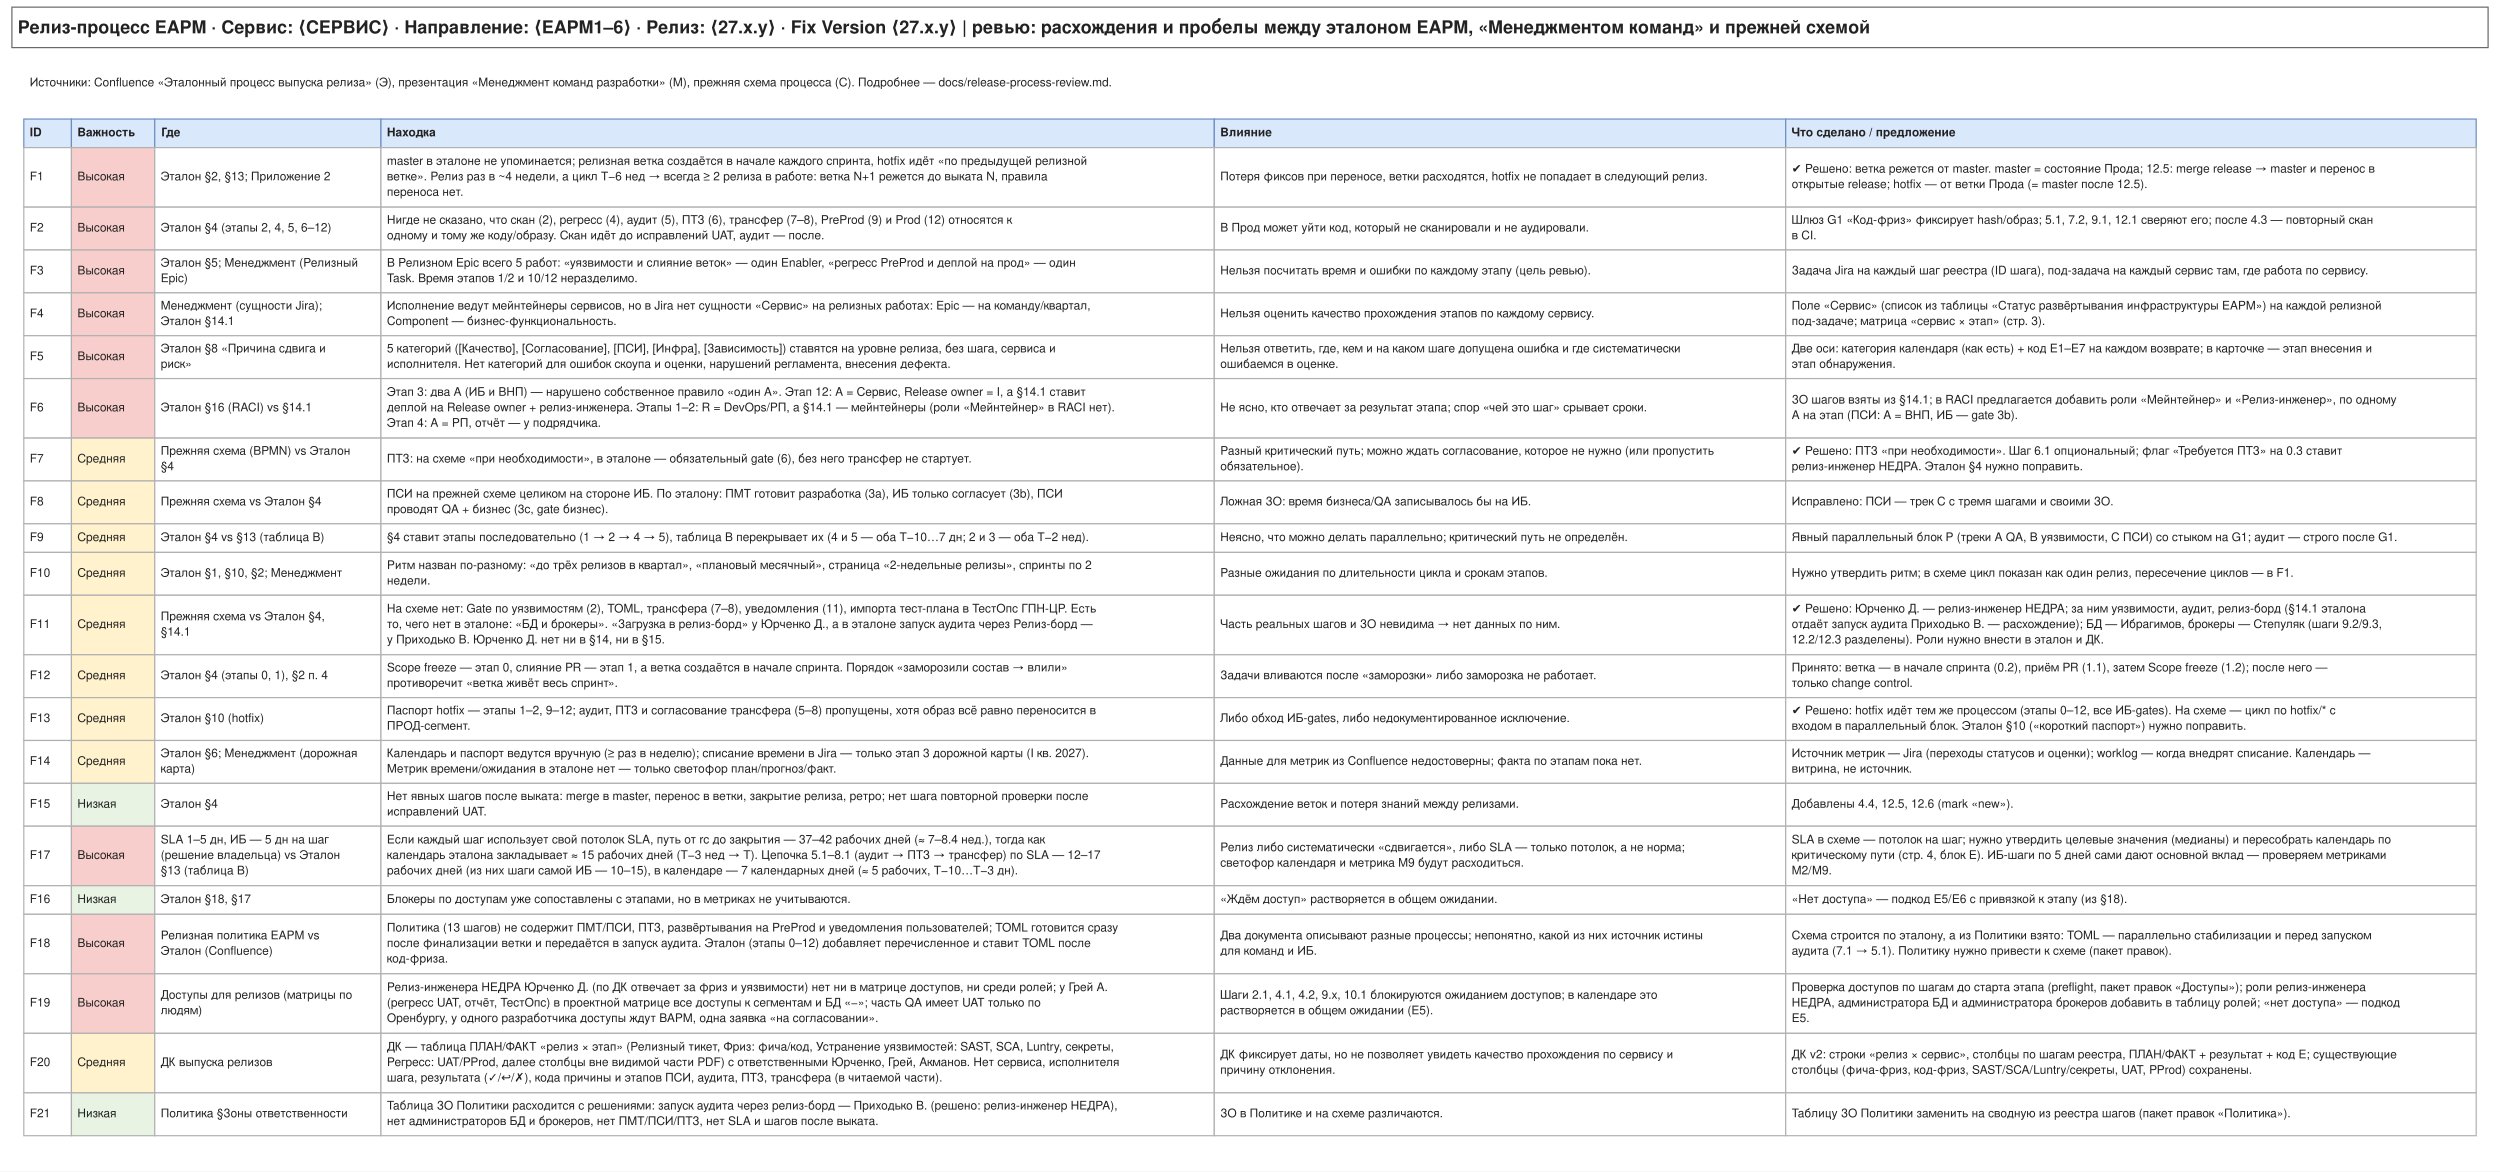
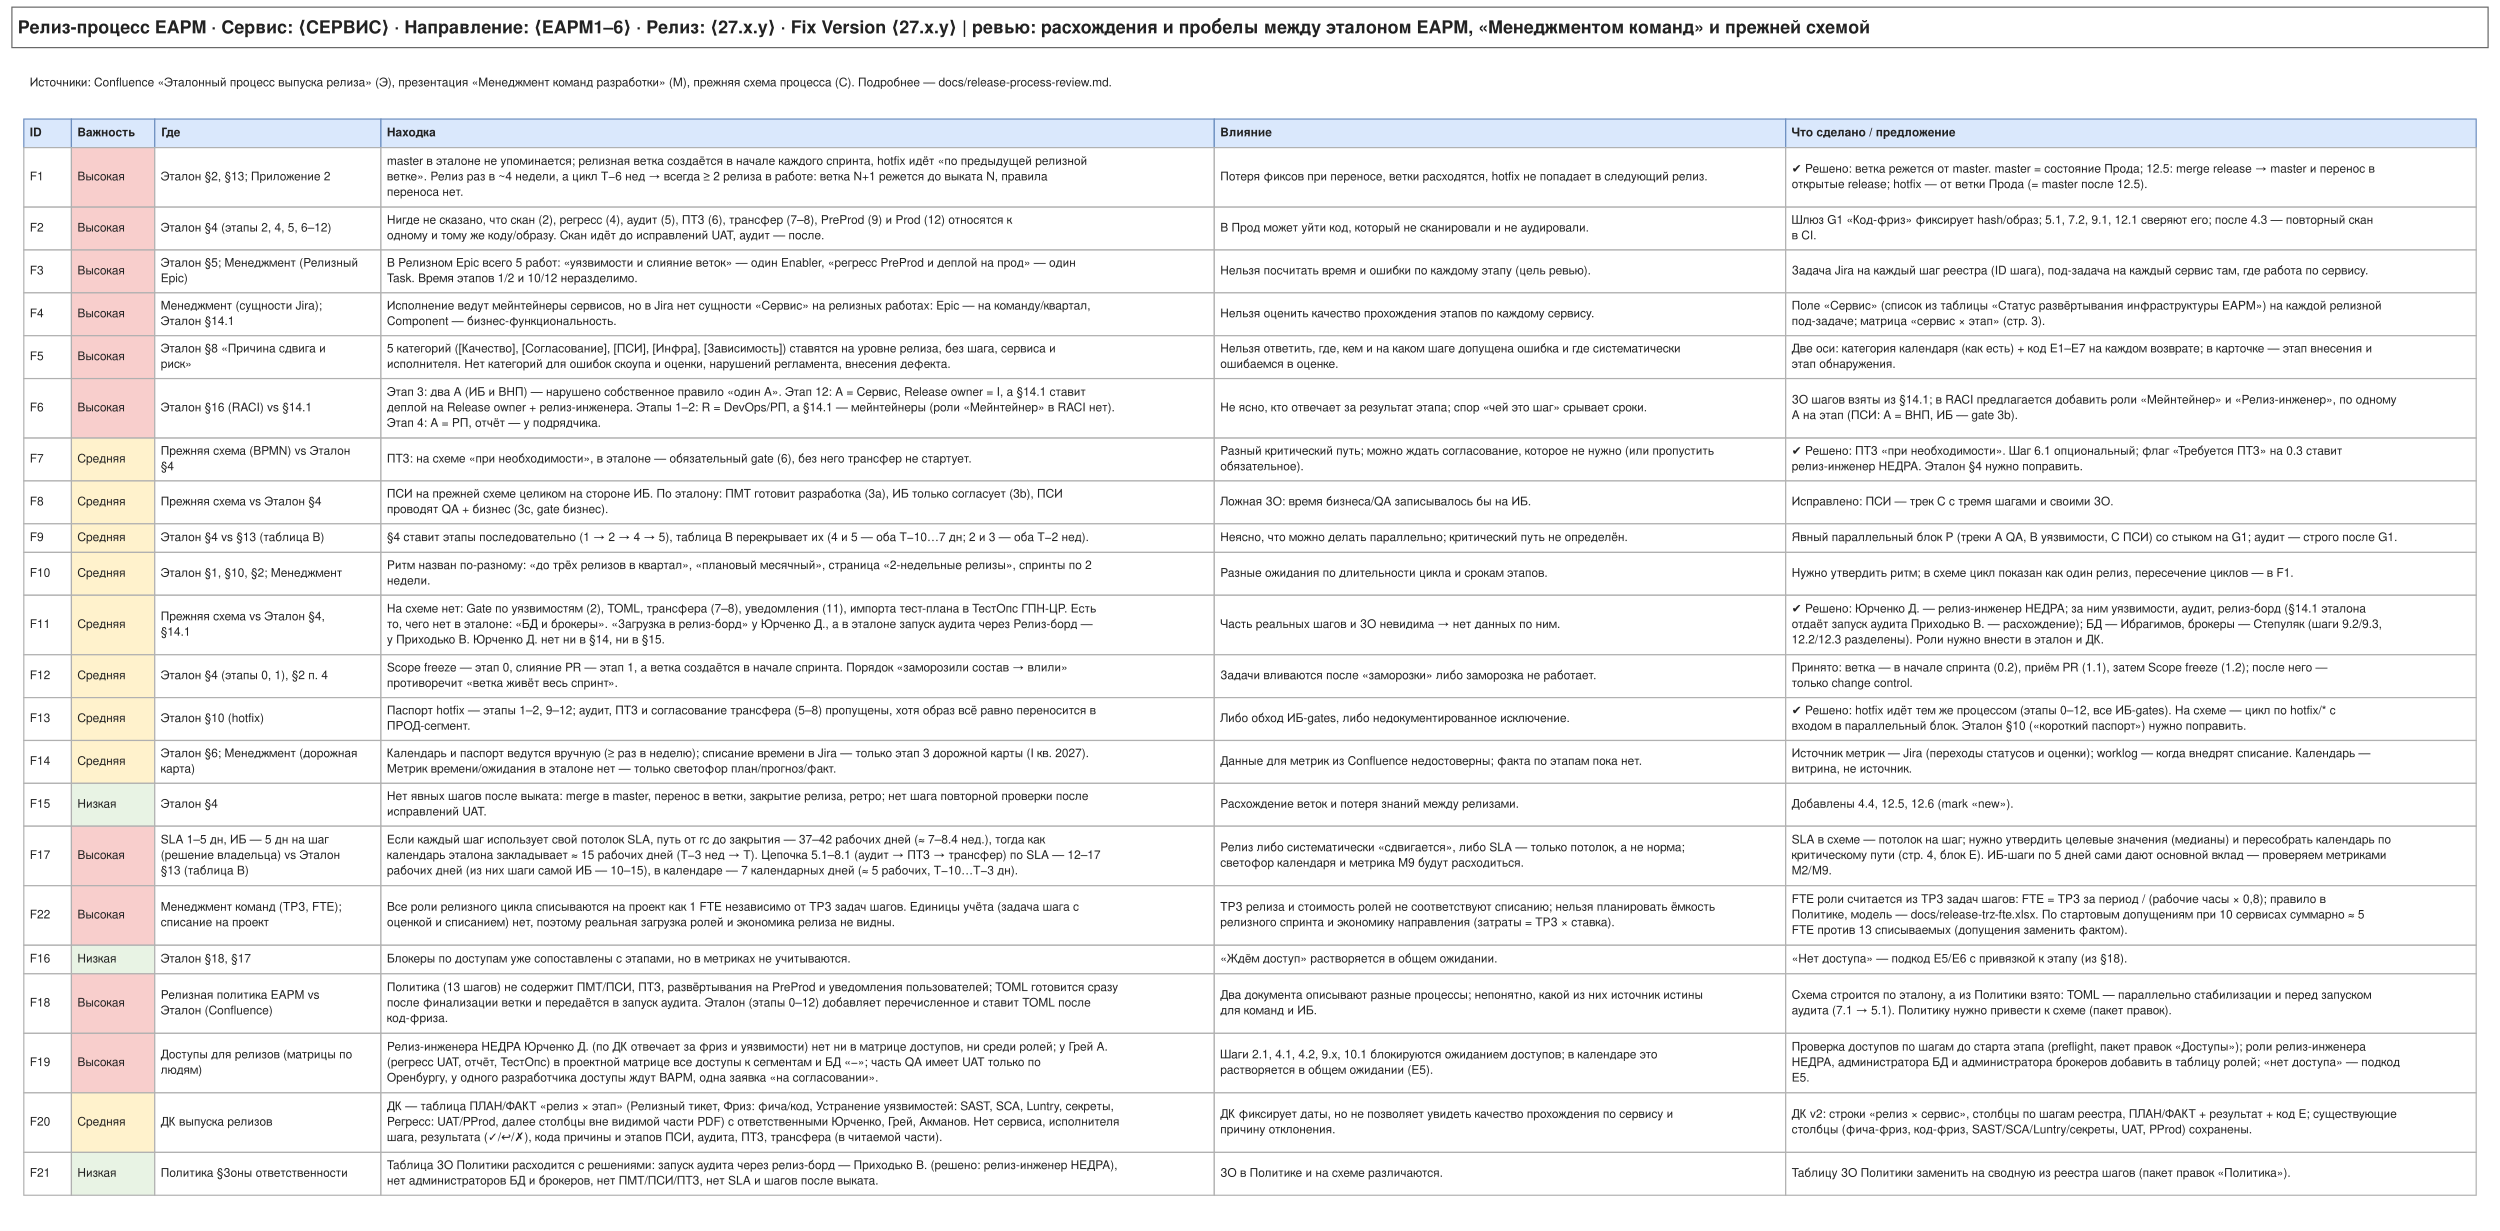
- <svg xmlns="http://www.w3.org/2000/svg" width="2100" height="984" viewBox="0 0 2100 984" font-family="Helvetica, Arial, sans-serif">
-   <rect width="2100" height="984" fill="#FFFFFF" />
+ <svg xmlns="http://www.w3.org/2000/svg" width="2100" height="1034" viewBox="0 0 2100 1034" font-family="Helvetica, Arial, sans-serif">
+   <rect width="2100" height="1034" fill="#FFFFFF" />
  <defs>
</defs>
  <rect x="10" y="6" width="2080" height="34" fill="#FFFFFF" stroke="#666666" stroke-width="1" />
  <text x="15" y="28" font-size="15" fill="#222222" text-anchor="start" font-weight="bold">Релиз-процесс ЕАРМ · Сервис: ⟨СЕРВИС⟩ · Направление: ⟨ЕАРМ1–6⟩ · Релиз: ⟨27.x.y⟩ · Fix Version ⟨27.x.y⟩   |   ревью: расхождения и пробелы между эталоном ЕАРМ, «Менеджментом команд» и прежней схемой</text>
  <text x="25" y="72.5" font-size="10" fill="#222222" text-anchor="start">Источники: Confluence «Эталонный процесс выпуска релиза» (Э), презентация «Менеджмент команд разработки» (М), прежняя схема процесса (С). Подробнее — docs/release-process-review.md.</text>
  <rect x="20" y="100" width="40" height="24" fill="#DAE8FC" stroke="#6C8EBF" stroke-width="1" />
  <text x="25" y="114.5" font-size="10" fill="#222222" text-anchor="start" font-weight="bold">ID</text>
  <rect x="60" y="100" width="70" height="24" fill="#DAE8FC" stroke="#6C8EBF" stroke-width="1" />
  <text x="65" y="114.5" font-size="10" fill="#222222" text-anchor="start" font-weight="bold">Важность</text>
  <rect x="130" y="100" width="190" height="24" fill="#DAE8FC" stroke="#6C8EBF" stroke-width="1" />
  <text x="135" y="114.5" font-size="10" fill="#222222" text-anchor="start" font-weight="bold">Где</text>
  <rect x="320" y="100" width="700" height="24" fill="#DAE8FC" stroke="#6C8EBF" stroke-width="1" />
  <text x="325" y="114.5" font-size="10" fill="#222222" text-anchor="start" font-weight="bold">Находка</text>
  <rect x="1020" y="100" width="480" height="24" fill="#DAE8FC" stroke="#6C8EBF" stroke-width="1" />
  <text x="1025" y="114.5" font-size="10" fill="#222222" text-anchor="start" font-weight="bold">Влияние</text>
  <rect x="1500" y="100" width="580" height="24" fill="#DAE8FC" stroke="#6C8EBF" stroke-width="1" />
  <text x="1505" y="114.5" font-size="10" fill="#222222" text-anchor="start" font-weight="bold">Что сделано / предложение</text>
  <rect x="20" y="124" width="40" height="50" fill="#FFFFFF" stroke="#B0B0B0" stroke-width="1" />
  <text x="25" y="151.5" font-size="10" fill="#222222" text-anchor="start">F1</text>
  <rect x="60" y="124" width="70" height="50" fill="#F8CECC" stroke="#B0B0B0" stroke-width="1" />
  <text x="65" y="151.5" font-size="10" fill="#222222" text-anchor="start">Высокая</text>
  <rect x="130" y="124" width="190" height="50" fill="#FFFFFF" stroke="#B0B0B0" stroke-width="1" />
  <text x="135" y="151.5" font-size="10" fill="#222222" text-anchor="start">Эталон §2, §13; Приложение 2</text>
  <rect x="320" y="124" width="700" height="50" fill="#FFFFFF" stroke="#B0B0B0" stroke-width="1" />
  <text x="325" y="138.5" font-size="10" fill="#222222" text-anchor="start">master в эталоне не упоминается; релизная ветка создаётся в начале каждого спринта, hotfix идёт «по предыдущей релизной</text>
  <text x="325" y="151.5" font-size="10" fill="#222222" text-anchor="start">ветке». Релиз раз в ~4 недели, а цикл T−6 нед → всегда ≥ 2 релиза в работе: ветка N+1 режется до выката N, правила</text>
  <text x="325" y="164.5" font-size="10" fill="#222222" text-anchor="start">переноса нет.</text>
  <rect x="1020" y="124" width="480" height="50" fill="#FFFFFF" stroke="#B0B0B0" stroke-width="1" />
  <text x="1025" y="151.5" font-size="10" fill="#222222" text-anchor="start">Потеря фиксов при переносе, ветки расходятся, hotfix не попадает в следующий релиз.</text>
  <rect x="1500" y="124" width="580" height="50" fill="#FFFFFF" stroke="#B0B0B0" stroke-width="1" />
  <text x="1505" y="145" font-size="10" fill="#222222" text-anchor="start">✔ Решено: ветка режется от master. master = состояние Прода; 12.5: merge release → master и перенос в</text>
  <text x="1505" y="158" font-size="10" fill="#222222" text-anchor="start">открытые release; hotfix — от ветки Прода (= master после 12.5).</text>
  <rect x="20" y="174" width="40" height="36" fill="#FFFFFF" stroke="#B0B0B0" stroke-width="1" />
  <text x="25" y="194.5" font-size="10" fill="#222222" text-anchor="start">F2</text>
  <rect x="60" y="174" width="70" height="36" fill="#F8CECC" stroke="#B0B0B0" stroke-width="1" />
  <text x="65" y="194.5" font-size="10" fill="#222222" text-anchor="start">Высокая</text>
  <rect x="130" y="174" width="190" height="36" fill="#FFFFFF" stroke="#B0B0B0" stroke-width="1" />
  <text x="135" y="194.5" font-size="10" fill="#222222" text-anchor="start">Эталон §4 (этапы 2, 4, 5, 6–12)</text>
  <rect x="320" y="174" width="700" height="36" fill="#FFFFFF" stroke="#B0B0B0" stroke-width="1" />
  <text x="325" y="188" font-size="10" fill="#222222" text-anchor="start">Нигде не сказано, что скан (2), регресс (4), аудит (5), ПТЗ (6), трансфер (7–8), PreProd (9) и Prod (12) относятся к</text>
  <text x="325" y="201" font-size="10" fill="#222222" text-anchor="start">одному и тому же коду/образу. Скан идёт до исправлений UAT, аудит — после.</text>
  <rect x="1020" y="174" width="480" height="36" fill="#FFFFFF" stroke="#B0B0B0" stroke-width="1" />
  <text x="1025" y="194.5" font-size="10" fill="#222222" text-anchor="start">В Прод может уйти код, который не сканировали и не аудировали.</text>
  <rect x="1500" y="174" width="580" height="36" fill="#FFFFFF" stroke="#B0B0B0" stroke-width="1" />
  <text x="1505" y="188" font-size="10" fill="#222222" text-anchor="start">Шлюз G1 «Код-фриз» фиксирует hash/образ; 5.1, 7.2, 9.1, 12.1 сверяют его; после 4.3 — повторный скан</text>
  <text x="1505" y="201" font-size="10" fill="#222222" text-anchor="start">в CI.</text>
  <rect x="20" y="210" width="40" height="36" fill="#FFFFFF" stroke="#B0B0B0" stroke-width="1" />
  <text x="25" y="230.5" font-size="10" fill="#222222" text-anchor="start">F3</text>
  <rect x="60" y="210" width="70" height="36" fill="#F8CECC" stroke="#B0B0B0" stroke-width="1" />
  <text x="65" y="230.5" font-size="10" fill="#222222" text-anchor="start">Высокая</text>
  <rect x="130" y="210" width="190" height="36" fill="#FFFFFF" stroke="#B0B0B0" stroke-width="1" />
  <text x="135" y="224" font-size="10" fill="#222222" text-anchor="start">Эталон §5; Менеджмент (Релизный</text>
  <text x="135" y="237" font-size="10" fill="#222222" text-anchor="start">Epic)</text>
  <rect x="320" y="210" width="700" height="36" fill="#FFFFFF" stroke="#B0B0B0" stroke-width="1" />
  <text x="325" y="224" font-size="10" fill="#222222" text-anchor="start">В Релизном Epic всего 5 работ: «уязвимости и слияние веток» — один Enabler, «регресс PreProd и деплой на прод» — один</text>
  <text x="325" y="237" font-size="10" fill="#222222" text-anchor="start">Task. Время этапов 1/2 и 10/12 неразделимо.</text>
  <rect x="1020" y="210" width="480" height="36" fill="#FFFFFF" stroke="#B0B0B0" stroke-width="1" />
  <text x="1025" y="230.5" font-size="10" fill="#222222" text-anchor="start">Нельзя посчитать время и ошибки по каждому этапу (цель ревью).</text>
  <rect x="1500" y="210" width="580" height="36" fill="#FFFFFF" stroke="#B0B0B0" stroke-width="1" />
  <text x="1505" y="230.5" font-size="10" fill="#222222" text-anchor="start">Задача Jira на каждый шаг реестра (ID шага), под-задача на каждый сервис там, где работа по сервису.</text>
  <rect x="20" y="246" width="40" height="36" fill="#FFFFFF" stroke="#B0B0B0" stroke-width="1" />
  <text x="25" y="266.5" font-size="10" fill="#222222" text-anchor="start">F4</text>
  <rect x="60" y="246" width="70" height="36" fill="#F8CECC" stroke="#B0B0B0" stroke-width="1" />
  <text x="65" y="266.5" font-size="10" fill="#222222" text-anchor="start">Высокая</text>
  <rect x="130" y="246" width="190" height="36" fill="#FFFFFF" stroke="#B0B0B0" stroke-width="1" />
  <text x="135" y="260" font-size="10" fill="#222222" text-anchor="start">Менеджмент (сущности Jira);</text>
  <text x="135" y="273" font-size="10" fill="#222222" text-anchor="start">Эталон §14.1</text>
  <rect x="320" y="246" width="700" height="36" fill="#FFFFFF" stroke="#B0B0B0" stroke-width="1" />
  <text x="325" y="260" font-size="10" fill="#222222" text-anchor="start">Исполнение ведут мейнтейнеры сервисов, но в Jira нет сущности «Сервис» на релизных работах: Epic — на команду/квартал,</text>
  <text x="325" y="273" font-size="10" fill="#222222" text-anchor="start">Component — бизнес-функциональность.</text>
  <rect x="1020" y="246" width="480" height="36" fill="#FFFFFF" stroke="#B0B0B0" stroke-width="1" />
  <text x="1025" y="266.5" font-size="10" fill="#222222" text-anchor="start">Нельзя оценить качество прохождения этапов по каждому сервису.</text>
  <rect x="1500" y="246" width="580" height="36" fill="#FFFFFF" stroke="#B0B0B0" stroke-width="1" />
  <text x="1505" y="260" font-size="10" fill="#222222" text-anchor="start">Поле «Сервис» (список из таблицы «Статус развёртывания инфраструктуры ЕАРМ») на каждой релизной</text>
  <text x="1505" y="273" font-size="10" fill="#222222" text-anchor="start">под-задаче; матрица «сервис × этап» (стр. 3).</text>
  <rect x="20" y="282" width="40" height="36" fill="#FFFFFF" stroke="#B0B0B0" stroke-width="1" />
  <text x="25" y="302.5" font-size="10" fill="#222222" text-anchor="start">F5</text>
  <rect x="60" y="282" width="70" height="36" fill="#F8CECC" stroke="#B0B0B0" stroke-width="1" />
  <text x="65" y="302.5" font-size="10" fill="#222222" text-anchor="start">Высокая</text>
  <rect x="130" y="282" width="190" height="36" fill="#FFFFFF" stroke="#B0B0B0" stroke-width="1" />
  <text x="135" y="296" font-size="10" fill="#222222" text-anchor="start">Эталон §8 «Причина сдвига и</text>
  <text x="135" y="309" font-size="10" fill="#222222" text-anchor="start">риск»</text>
  <rect x="320" y="282" width="700" height="36" fill="#FFFFFF" stroke="#B0B0B0" stroke-width="1" />
  <text x="325" y="296" font-size="10" fill="#222222" text-anchor="start">5 категорий ([Качество], [Согласование], [ПСИ], [Инфра], [Зависимость]) ставятся на уровне релиза, без шага, сервиса и</text>
  <text x="325" y="309" font-size="10" fill="#222222" text-anchor="start">исполнителя. Нет категорий для ошибок скоупа и оценки, нарушений регламента, внесения дефекта.</text>
  <rect x="1020" y="282" width="480" height="36" fill="#FFFFFF" stroke="#B0B0B0" stroke-width="1" />
  <text x="1025" y="296" font-size="10" fill="#222222" text-anchor="start">Нельзя ответить, где, кем и на каком шаге допущена ошибка и где систематически</text>
  <text x="1025" y="309" font-size="10" fill="#222222" text-anchor="start">ошибаемся в оценке.</text>
  <rect x="1500" y="282" width="580" height="36" fill="#FFFFFF" stroke="#B0B0B0" stroke-width="1" />
  <text x="1505" y="296" font-size="10" fill="#222222" text-anchor="start">Две оси: категория календаря (как есть) + код E1–E7 на каждом возврате; в карточке — этап внесения и</text>
  <text x="1505" y="309" font-size="10" fill="#222222" text-anchor="start">этап обнаружения.</text>
  <rect x="20" y="318" width="40" height="50" fill="#FFFFFF" stroke="#B0B0B0" stroke-width="1" />
  <text x="25" y="345.5" font-size="10" fill="#222222" text-anchor="start">F6</text>
  <rect x="60" y="318" width="70" height="50" fill="#F8CECC" stroke="#B0B0B0" stroke-width="1" />
  <text x="65" y="345.5" font-size="10" fill="#222222" text-anchor="start">Высокая</text>
  <rect x="130" y="318" width="190" height="50" fill="#FFFFFF" stroke="#B0B0B0" stroke-width="1" />
  <text x="135" y="345.5" font-size="10" fill="#222222" text-anchor="start">Эталон §16 (RACI) vs §14.1</text>
  <rect x="320" y="318" width="700" height="50" fill="#FFFFFF" stroke="#B0B0B0" stroke-width="1" />
  <text x="325" y="332.5" font-size="10" fill="#222222" text-anchor="start">Этап 3: два A (ИБ и ВНП) — нарушено собственное правило «один A». Этап 12: A = Сервис, Release owner = I, а §14.1 ставит</text>
  <text x="325" y="345.5" font-size="10" fill="#222222" text-anchor="start">деплой на Release owner + релиз-инженера. Этапы 1–2: R = DevOps/РП, а §14.1 — мейнтейнеры (роли «Мейнтейнер» в RACI нет).</text>
  <text x="325" y="358.5" font-size="10" fill="#222222" text-anchor="start">Этап 4: A = РП, отчёт — у подрядчика.</text>
  <rect x="1020" y="318" width="480" height="50" fill="#FFFFFF" stroke="#B0B0B0" stroke-width="1" />
  <text x="1025" y="345.5" font-size="10" fill="#222222" text-anchor="start">Не ясно, кто отвечает за результат этапа; спор «чей это шаг» срывает сроки.</text>
  <rect x="1500" y="318" width="580" height="50" fill="#FFFFFF" stroke="#B0B0B0" stroke-width="1" />
  <text x="1505" y="339" font-size="10" fill="#222222" text-anchor="start">ЗО шагов взяты из §14.1; в RACI предлагается добавить роли «Мейнтейнер» и «Релиз-инженер», по одному</text>
  <text x="1505" y="352" font-size="10" fill="#222222" text-anchor="start">A на этап (ПСИ: A = ВНП, ИБ — gate 3b).</text>
  <rect x="20" y="368" width="40" height="36" fill="#FFFFFF" stroke="#B0B0B0" stroke-width="1" />
  <text x="25" y="388.5" font-size="10" fill="#222222" text-anchor="start">F7</text>
  <rect x="60" y="368" width="70" height="36" fill="#FFF2CC" stroke="#B0B0B0" stroke-width="1" />
  <text x="65" y="388.5" font-size="10" fill="#222222" text-anchor="start">Средняя</text>
  <rect x="130" y="368" width="190" height="36" fill="#FFFFFF" stroke="#B0B0B0" stroke-width="1" />
  <text x="135" y="382" font-size="10" fill="#222222" text-anchor="start">Прежняя схема (BPMN) vs Эталон</text>
  <text x="135" y="395" font-size="10" fill="#222222" text-anchor="start">§4</text>
  <rect x="320" y="368" width="700" height="36" fill="#FFFFFF" stroke="#B0B0B0" stroke-width="1" />
  <text x="325" y="388.5" font-size="10" fill="#222222" text-anchor="start">ПТЗ: на схеме «при необходимости», в эталоне — обязательный gate (6), без него трансфер не стартует.</text>
  <rect x="1020" y="368" width="480" height="36" fill="#FFFFFF" stroke="#B0B0B0" stroke-width="1" />
  <text x="1025" y="382" font-size="10" fill="#222222" text-anchor="start">Разный критический путь; можно ждать согласование, которое не нужно (или пропустить</text>
  <text x="1025" y="395" font-size="10" fill="#222222" text-anchor="start">обязательное).</text>
  <rect x="1500" y="368" width="580" height="36" fill="#FFFFFF" stroke="#B0B0B0" stroke-width="1" />
  <text x="1505" y="382" font-size="10" fill="#222222" text-anchor="start">✔ Решено: ПТЗ «при необходимости». Шаг 6.1 опциональный; флаг «Требуется ПТЗ» на 0.3 ставит</text>
  <text x="1505" y="395" font-size="10" fill="#222222" text-anchor="start">релиз-инженер НЕДРА. Эталон §4 нужно поправить.</text>
  <rect x="20" y="404" width="40" height="36" fill="#FFFFFF" stroke="#B0B0B0" stroke-width="1" />
  <text x="25" y="424.5" font-size="10" fill="#222222" text-anchor="start">F8</text>
  <rect x="60" y="404" width="70" height="36" fill="#FFF2CC" stroke="#B0B0B0" stroke-width="1" />
  <text x="65" y="424.5" font-size="10" fill="#222222" text-anchor="start">Средняя</text>
  <rect x="130" y="404" width="190" height="36" fill="#FFFFFF" stroke="#B0B0B0" stroke-width="1" />
  <text x="135" y="424.5" font-size="10" fill="#222222" text-anchor="start">Прежняя схема vs Эталон §4</text>
  <rect x="320" y="404" width="700" height="36" fill="#FFFFFF" stroke="#B0B0B0" stroke-width="1" />
  <text x="325" y="418" font-size="10" fill="#222222" text-anchor="start">ПСИ на прежней схеме целиком на стороне ИБ. По эталону: ПМТ готовит разработка (3a), ИБ только согласует (3b), ПСИ</text>
  <text x="325" y="431" font-size="10" fill="#222222" text-anchor="start">проводят QA + бизнес (3c, gate бизнес).</text>
  <rect x="1020" y="404" width="480" height="36" fill="#FFFFFF" stroke="#B0B0B0" stroke-width="1" />
  <text x="1025" y="424.5" font-size="10" fill="#222222" text-anchor="start">Ложная ЗО: время бизнеса/QA записывалось бы на ИБ.</text>
  <rect x="1500" y="404" width="580" height="36" fill="#FFFFFF" stroke="#B0B0B0" stroke-width="1" />
  <text x="1505" y="424.5" font-size="10" fill="#222222" text-anchor="start">Исправлено: ПСИ — трек C с тремя шагами и своими ЗО.</text>
  <rect x="20" y="440" width="40" height="24" fill="#FFFFFF" stroke="#B0B0B0" stroke-width="1" />
  <text x="25" y="454.5" font-size="10" fill="#222222" text-anchor="start">F9</text>
  <rect x="60" y="440" width="70" height="24" fill="#FFF2CC" stroke="#B0B0B0" stroke-width="1" />
  <text x="65" y="454.5" font-size="10" fill="#222222" text-anchor="start">Средняя</text>
  <rect x="130" y="440" width="190" height="24" fill="#FFFFFF" stroke="#B0B0B0" stroke-width="1" />
  <text x="135" y="454.5" font-size="10" fill="#222222" text-anchor="start">Эталон §4 vs §13 (таблица B)</text>
  <rect x="320" y="440" width="700" height="24" fill="#FFFFFF" stroke="#B0B0B0" stroke-width="1" />
  <text x="325" y="454.5" font-size="10" fill="#222222" text-anchor="start">§4 ставит этапы последовательно (1 → 2 → 4 → 5), таблица B перекрывает их (4 и 5 — оба T−10…7 дн; 2 и 3 — оба T−2 нед).</text>
  <rect x="1020" y="440" width="480" height="24" fill="#FFFFFF" stroke="#B0B0B0" stroke-width="1" />
  <text x="1025" y="454.5" font-size="10" fill="#222222" text-anchor="start">Неясно, что можно делать параллельно; критический путь не определён.</text>
  <rect x="1500" y="440" width="580" height="24" fill="#FFFFFF" stroke="#B0B0B0" stroke-width="1" />
  <text x="1505" y="454.5" font-size="10" fill="#222222" text-anchor="start">Явный параллельный блок P (треки A QA, B уязвимости, C ПСИ) со стыком на G1; аудит — строго после G1.</text>
  <rect x="20" y="464" width="40" height="36" fill="#FFFFFF" stroke="#B0B0B0" stroke-width="1" />
  <text x="25" y="484.5" font-size="10" fill="#222222" text-anchor="start">F10</text>
  <rect x="60" y="464" width="70" height="36" fill="#FFF2CC" stroke="#B0B0B0" stroke-width="1" />
  <text x="65" y="484.5" font-size="10" fill="#222222" text-anchor="start">Средняя</text>
  <rect x="130" y="464" width="190" height="36" fill="#FFFFFF" stroke="#B0B0B0" stroke-width="1" />
  <text x="135" y="484.5" font-size="10" fill="#222222" text-anchor="start">Эталон §1, §10, §2; Менеджмент</text>
  <rect x="320" y="464" width="700" height="36" fill="#FFFFFF" stroke="#B0B0B0" stroke-width="1" />
  <text x="325" y="478" font-size="10" fill="#222222" text-anchor="start">Ритм назван по-разному: «до трёх релизов в квартал», «плановый месячный», страница «2-недельные релизы», спринты по 2</text>
  <text x="325" y="491" font-size="10" fill="#222222" text-anchor="start">недели.</text>
  <rect x="1020" y="464" width="480" height="36" fill="#FFFFFF" stroke="#B0B0B0" stroke-width="1" />
  <text x="1025" y="484.5" font-size="10" fill="#222222" text-anchor="start">Разные ожидания по длительности цикла и срокам этапов.</text>
  <rect x="1500" y="464" width="580" height="36" fill="#FFFFFF" stroke="#B0B0B0" stroke-width="1" />
  <text x="1505" y="484.5" font-size="10" fill="#222222" text-anchor="start">Нужно утвердить ритм; в схеме цикл показан как один релиз, пересечение циклов — в F1.</text>
  <rect x="20" y="500" width="40" height="50" fill="#FFFFFF" stroke="#B0B0B0" stroke-width="1" />
  <text x="25" y="527.5" font-size="10" fill="#222222" text-anchor="start">F11</text>
  <rect x="60" y="500" width="70" height="50" fill="#FFF2CC" stroke="#B0B0B0" stroke-width="1" />
  <text x="65" y="527.5" font-size="10" fill="#222222" text-anchor="start">Средняя</text>
  <rect x="130" y="500" width="190" height="50" fill="#FFFFFF" stroke="#B0B0B0" stroke-width="1" />
  <text x="135" y="521" font-size="10" fill="#222222" text-anchor="start">Прежняя схема vs Эталон §4,</text>
  <text x="135" y="534" font-size="10" fill="#222222" text-anchor="start">§14.1</text>
  <rect x="320" y="500" width="700" height="50" fill="#FFFFFF" stroke="#B0B0B0" stroke-width="1" />
  <text x="325" y="514.5" font-size="10" fill="#222222" text-anchor="start">На схеме нет: Gate по уязвимостям (2), TOML, трансфера (7–8), уведомления (11), импорта тест-плана в ТестОпс ГПН-ЦР. Есть</text>
  <text x="325" y="527.5" font-size="10" fill="#222222" text-anchor="start">то, чего нет в эталоне: «БД и брокеры». «Загрузка в релиз-борд» у Юрченко Д., а в эталоне запуск аудита через Релиз-борд —</text>
  <text x="325" y="540.5" font-size="10" fill="#222222" text-anchor="start">у Приходько В. Юрченко Д. нет ни в §14, ни в §15.</text>
  <rect x="1020" y="500" width="480" height="50" fill="#FFFFFF" stroke="#B0B0B0" stroke-width="1" />
  <text x="1025" y="527.5" font-size="10" fill="#222222" text-anchor="start">Часть реальных шагов и ЗО невидима → нет данных по ним.</text>
  <rect x="1500" y="500" width="580" height="50" fill="#FFFFFF" stroke="#B0B0B0" stroke-width="1" />
  <text x="1505" y="514.5" font-size="10" fill="#222222" text-anchor="start">✔ Решено: Юрченко Д. — релиз-инженер НЕДРА; за ним уязвимости, аудит, релиз-борд (§14.1 эталона</text>
  <text x="1505" y="527.5" font-size="10" fill="#222222" text-anchor="start">отдаёт запуск аудита Приходько В. — расхождение); БД — Ибрагимов, брокеры — Степуляк (шаги 9.2/9.3,</text>
  <text x="1505" y="540.5" font-size="10" fill="#222222" text-anchor="start">12.2/12.3 разделены). Роли нужно внести в эталон и ДК.</text>
  <rect x="20" y="550" width="40" height="36" fill="#FFFFFF" stroke="#B0B0B0" stroke-width="1" />
  <text x="25" y="570.5" font-size="10" fill="#222222" text-anchor="start">F12</text>
  <rect x="60" y="550" width="70" height="36" fill="#FFF2CC" stroke="#B0B0B0" stroke-width="1" />
  <text x="65" y="570.5" font-size="10" fill="#222222" text-anchor="start">Средняя</text>
  <rect x="130" y="550" width="190" height="36" fill="#FFFFFF" stroke="#B0B0B0" stroke-width="1" />
  <text x="135" y="570.5" font-size="10" fill="#222222" text-anchor="start">Эталон §4 (этапы 0, 1), §2 п. 4</text>
  <rect x="320" y="550" width="700" height="36" fill="#FFFFFF" stroke="#B0B0B0" stroke-width="1" />
  <text x="325" y="564" font-size="10" fill="#222222" text-anchor="start">Scope freeze — этап 0, слияние PR — этап 1, а ветка создаётся в начале спринта. Порядок «заморозили состав → влили»</text>
  <text x="325" y="577" font-size="10" fill="#222222" text-anchor="start">противоречит «ветка живёт весь спринт».</text>
  <rect x="1020" y="550" width="480" height="36" fill="#FFFFFF" stroke="#B0B0B0" stroke-width="1" />
  <text x="1025" y="570.5" font-size="10" fill="#222222" text-anchor="start">Задачи вливаются после «заморозки» либо заморозка не работает.</text>
  <rect x="1500" y="550" width="580" height="36" fill="#FFFFFF" stroke="#B0B0B0" stroke-width="1" />
  <text x="1505" y="564" font-size="10" fill="#222222" text-anchor="start">Принято: ветка — в начале спринта (0.2), приём PR (1.1), затем Scope freeze (1.2); после него —</text>
  <text x="1505" y="577" font-size="10" fill="#222222" text-anchor="start">только change control.</text>
  <rect x="20" y="586" width="40" height="36" fill="#FFFFFF" stroke="#B0B0B0" stroke-width="1" />
  <text x="25" y="606.5" font-size="10" fill="#222222" text-anchor="start">F13</text>
  <rect x="60" y="586" width="70" height="36" fill="#FFF2CC" stroke="#B0B0B0" stroke-width="1" />
  <text x="65" y="606.5" font-size="10" fill="#222222" text-anchor="start">Средняя</text>
  <rect x="130" y="586" width="190" height="36" fill="#FFFFFF" stroke="#B0B0B0" stroke-width="1" />
  <text x="135" y="606.5" font-size="10" fill="#222222" text-anchor="start">Эталон §10 (hotfix)</text>
  <rect x="320" y="586" width="700" height="36" fill="#FFFFFF" stroke="#B0B0B0" stroke-width="1" />
  <text x="325" y="600" font-size="10" fill="#222222" text-anchor="start">Паспорт hotfix — этапы 1–2, 9–12; аудит, ПТЗ и согласование трансфера (5–8) пропущены, хотя образ всё равно переносится в</text>
  <text x="325" y="613" font-size="10" fill="#222222" text-anchor="start">ПРОД-сегмент.</text>
  <rect x="1020" y="586" width="480" height="36" fill="#FFFFFF" stroke="#B0B0B0" stroke-width="1" />
  <text x="1025" y="606.5" font-size="10" fill="#222222" text-anchor="start">Либо обход ИБ-gates, либо недокументированное исключение.</text>
  <rect x="1500" y="586" width="580" height="36" fill="#FFFFFF" stroke="#B0B0B0" stroke-width="1" />
  <text x="1505" y="600" font-size="10" fill="#222222" text-anchor="start">✔ Решено: hotfix идёт тем же процессом (этапы 0–12, все ИБ-gates). На схеме — цикл по hotfix/* с</text>
  <text x="1505" y="613" font-size="10" fill="#222222" text-anchor="start">входом в параллельный блок. Эталон §10 («короткий паспорт») нужно поправить.</text>
  <rect x="20" y="622" width="40" height="36" fill="#FFFFFF" stroke="#B0B0B0" stroke-width="1" />
  <text x="25" y="642.5" font-size="10" fill="#222222" text-anchor="start">F14</text>
  <rect x="60" y="622" width="70" height="36" fill="#FFF2CC" stroke="#B0B0B0" stroke-width="1" />
  <text x="65" y="642.5" font-size="10" fill="#222222" text-anchor="start">Средняя</text>
  <rect x="130" y="622" width="190" height="36" fill="#FFFFFF" stroke="#B0B0B0" stroke-width="1" />
  <text x="135" y="636" font-size="10" fill="#222222" text-anchor="start">Эталон §6; Менеджмент (дорожная</text>
  <text x="135" y="649" font-size="10" fill="#222222" text-anchor="start">карта)</text>
  <rect x="320" y="622" width="700" height="36" fill="#FFFFFF" stroke="#B0B0B0" stroke-width="1" />
  <text x="325" y="636" font-size="10" fill="#222222" text-anchor="start">Календарь и паспорт ведутся вручную (≥ раз в неделю); списание времени в Jira — только этап 3 дорожной карты (I кв. 2027).</text>
  <text x="325" y="649" font-size="10" fill="#222222" text-anchor="start">Метрик времени/ожидания в эталоне нет — только светофор план/прогноз/факт.</text>
  <rect x="1020" y="622" width="480" height="36" fill="#FFFFFF" stroke="#B0B0B0" stroke-width="1" />
  <text x="1025" y="642.5" font-size="10" fill="#222222" text-anchor="start">Данные для метрик из Confluence недостоверны; факта по этапам пока нет.</text>
  <rect x="1500" y="622" width="580" height="36" fill="#FFFFFF" stroke="#B0B0B0" stroke-width="1" />
  <text x="1505" y="636" font-size="10" fill="#222222" text-anchor="start">Источник метрик — Jira (переходы статусов и оценки); worklog — когда внедрят списание. Календарь —</text>
  <text x="1505" y="649" font-size="10" fill="#222222" text-anchor="start">витрина, не источник.</text>
  <rect x="20" y="658" width="40" height="36" fill="#FFFFFF" stroke="#B0B0B0" stroke-width="1" />
  <text x="25" y="678.5" font-size="10" fill="#222222" text-anchor="start">F15</text>
  <rect x="60" y="658" width="70" height="36" fill="#E8F3E4" stroke="#B0B0B0" stroke-width="1" />
  <text x="65" y="678.5" font-size="10" fill="#222222" text-anchor="start">Низкая</text>
  <rect x="130" y="658" width="190" height="36" fill="#FFFFFF" stroke="#B0B0B0" stroke-width="1" />
  <text x="135" y="678.5" font-size="10" fill="#222222" text-anchor="start">Эталон §4</text>
  <rect x="320" y="658" width="700" height="36" fill="#FFFFFF" stroke="#B0B0B0" stroke-width="1" />
  <text x="325" y="672" font-size="10" fill="#222222" text-anchor="start">Нет явных шагов после выката: merge в master, перенос в ветки, закрытие релиза, ретро; нет шага повторной проверки после</text>
  <text x="325" y="685" font-size="10" fill="#222222" text-anchor="start">исправлений UAT.</text>
  <rect x="1020" y="658" width="480" height="36" fill="#FFFFFF" stroke="#B0B0B0" stroke-width="1" />
  <text x="1025" y="678.5" font-size="10" fill="#222222" text-anchor="start">Расхождение веток и потеря знаний между релизами.</text>
  <rect x="1500" y="658" width="580" height="36" fill="#FFFFFF" stroke="#B0B0B0" stroke-width="1" />
  <text x="1505" y="678.5" font-size="10" fill="#222222" text-anchor="start">Добавлены 4.4, 12.5, 12.6 (mark «new»).</text>
  <rect x="20" y="694" width="40" height="50" fill="#FFFFFF" stroke="#B0B0B0" stroke-width="1" />
  <text x="25" y="721.5" font-size="10" fill="#222222" text-anchor="start">F17</text>
  <rect x="60" y="694" width="70" height="50" fill="#F8CECC" stroke="#B0B0B0" stroke-width="1" />
  <text x="65" y="721.5" font-size="10" fill="#222222" text-anchor="start">Высокая</text>
  <rect x="130" y="694" width="190" height="50" fill="#FFFFFF" stroke="#B0B0B0" stroke-width="1" />
  <text x="135" y="708.5" font-size="10" fill="#222222" text-anchor="start">SLA 1–5 дн, ИБ — 5 дн на шаг</text>
  <text x="135" y="721.5" font-size="10" fill="#222222" text-anchor="start">(решение владельца) vs Эталон</text>
  <text x="135" y="734.5" font-size="10" fill="#222222" text-anchor="start">§13 (таблица B)</text>
  <rect x="320" y="694" width="700" height="50" fill="#FFFFFF" stroke="#B0B0B0" stroke-width="1" />
  <text x="325" y="708.5" font-size="10" fill="#222222" text-anchor="start">Если каждый шаг использует свой потолок SLA, путь от rc до закрытия — 37–42 рабочих дней (≈ 7–8.4 нед.), тогда как</text>
  <text x="325" y="721.5" font-size="10" fill="#222222" text-anchor="start">календарь эталона закладывает ≈ 15 рабочих дней (T−3 нед → T). Цепочка 5.1–8.1 (аудит → ПТЗ → трансфер) по SLA — 12–17</text>
  <text x="325" y="734.5" font-size="10" fill="#222222" text-anchor="start">рабочих дней (из них шаги самой ИБ — 10–15), в календаре — 7 календарных дней (≈ 5 рабочих, T−10…T−3 дн).</text>
  <rect x="1020" y="694" width="480" height="50" fill="#FFFFFF" stroke="#B0B0B0" stroke-width="1" />
  <text x="1025" y="715" font-size="10" fill="#222222" text-anchor="start">Релиз либо систематически «сдвигается», либо SLA — только потолок, а не норма;</text>
  <text x="1025" y="728" font-size="10" fill="#222222" text-anchor="start">светофор календаря и метрика M9 будут расходиться.</text>
  <rect x="1500" y="694" width="580" height="50" fill="#FFFFFF" stroke="#B0B0B0" stroke-width="1" />
  <text x="1505" y="708.5" font-size="10" fill="#222222" text-anchor="start">SLA в схеме — потолок на шаг; нужно утвердить целевые значения (медианы) и пересобрать календарь по</text>
  <text x="1505" y="721.5" font-size="10" fill="#222222" text-anchor="start">критическому пути (стр. 4, блок E). ИБ-шаги по 5 дней сами дают основной вклад — проверяем метриками</text>
  <text x="1505" y="734.5" font-size="10" fill="#222222" text-anchor="start">M2/M9.</text>
-   <rect x="20" y="744" width="40" height="24" fill="#FFFFFF" stroke="#B0B0B0" stroke-width="1" />
-   <text x="25" y="758.5" font-size="10" fill="#222222" text-anchor="start">F16</text>
-   <rect x="60" y="744" width="70" height="24" fill="#E8F3E4" stroke="#B0B0B0" stroke-width="1" />
-   <text x="65" y="758.5" font-size="10" fill="#222222" text-anchor="start">Низкая</text>
-   <rect x="130" y="744" width="190" height="24" fill="#FFFFFF" stroke="#B0B0B0" stroke-width="1" />
-   <text x="135" y="758.5" font-size="10" fill="#222222" text-anchor="start">Эталон §18, §17</text>
-   <rect x="320" y="744" width="700" height="24" fill="#FFFFFF" stroke="#B0B0B0" stroke-width="1" />
-   <text x="325" y="758.5" font-size="10" fill="#222222" text-anchor="start">Блокеры по доступам уже сопоставлены с этапами, но в метриках не учитываются.</text>
-   <rect x="1020" y="744" width="480" height="24" fill="#FFFFFF" stroke="#B0B0B0" stroke-width="1" />
-   <text x="1025" y="758.5" font-size="10" fill="#222222" text-anchor="start">«Ждём доступ» растворяется в общем ожидании.</text>
-   <rect x="1500" y="744" width="580" height="24" fill="#FFFFFF" stroke="#B0B0B0" stroke-width="1" />
-   <text x="1505" y="758.5" font-size="10" fill="#222222" text-anchor="start">«Нет доступа» — подкод E5/E6 с привязкой к этапу (из §18).</text>
-   <rect x="20" y="768" width="40" height="50" fill="#FFFFFF" stroke="#B0B0B0" stroke-width="1" />
-   <text x="25" y="795.5" font-size="10" fill="#222222" text-anchor="start">F18</text>
-   <rect x="60" y="768" width="70" height="50" fill="#F8CECC" stroke="#B0B0B0" stroke-width="1" />
-   <text x="65" y="795.5" font-size="10" fill="#222222" text-anchor="start">Высокая</text>
-   <rect x="130" y="768" width="190" height="50" fill="#FFFFFF" stroke="#B0B0B0" stroke-width="1" />
-   <text x="135" y="789" font-size="10" fill="#222222" text-anchor="start">Релизная политика ЕАРМ vs</text>
-   <text x="135" y="802" font-size="10" fill="#222222" text-anchor="start">Эталон (Confluence)</text>
-   <rect x="320" y="768" width="700" height="50" fill="#FFFFFF" stroke="#B0B0B0" stroke-width="1" />
-   <text x="325" y="782.5" font-size="10" fill="#222222" text-anchor="start">Политика (13 шагов) не содержит ПМТ/ПСИ, ПТЗ, развёртывания на PreProd и уведомления пользователей; TOML готовится сразу</text>
-   <text x="325" y="795.5" font-size="10" fill="#222222" text-anchor="start">после финализации ветки и передаётся в запуск аудита. Эталон (этапы 0–12) добавляет перечисленное и ставит TOML после</text>
-   <text x="325" y="808.5" font-size="10" fill="#222222" text-anchor="start">код-фриза.</text>
-   <rect x="1020" y="768" width="480" height="50" fill="#FFFFFF" stroke="#B0B0B0" stroke-width="1" />
-   <text x="1025" y="789" font-size="10" fill="#222222" text-anchor="start">Два документа описывают разные процессы; непонятно, какой из них источник истины</text>
-   <text x="1025" y="802" font-size="10" fill="#222222" text-anchor="start">для команд и ИБ.</text>
-   <rect x="1500" y="768" width="580" height="50" fill="#FFFFFF" stroke="#B0B0B0" stroke-width="1" />
-   <text x="1505" y="789" font-size="10" fill="#222222" text-anchor="start">Схема строится по эталону, а из Политики взято: TOML — параллельно стабилизации и перед запуском</text>
-   <text x="1505" y="802" font-size="10" fill="#222222" text-anchor="start">аудита (7.1 → 5.1). Политику нужно привести к схеме (пакет правок).</text>
+   <rect x="20" y="744" width="40" height="50" fill="#FFFFFF" stroke="#B0B0B0" stroke-width="1" />
+   <text x="25" y="771.5" font-size="10" fill="#222222" text-anchor="start">F22</text>
+   <rect x="60" y="744" width="70" height="50" fill="#F8CECC" stroke="#B0B0B0" stroke-width="1" />
+   <text x="65" y="771.5" font-size="10" fill="#222222" text-anchor="start">Высокая</text>
+   <rect x="130" y="744" width="190" height="50" fill="#FFFFFF" stroke="#B0B0B0" stroke-width="1" />
+   <text x="135" y="765" font-size="10" fill="#222222" text-anchor="start">Менеджмент команд (ТРЗ, FTE);</text>
+   <text x="135" y="778" font-size="10" fill="#222222" text-anchor="start">списание на проект</text>
+   <rect x="320" y="744" width="700" height="50" fill="#FFFFFF" stroke="#B0B0B0" stroke-width="1" />
+   <text x="325" y="765" font-size="10" fill="#222222" text-anchor="start">Все роли релизного цикла списываются на проект как 1 FTE независимо от ТРЗ задач шагов. Единицы учёта (задача шага с</text>
+   <text x="325" y="778" font-size="10" fill="#222222" text-anchor="start">оценкой и списанием) нет, поэтому реальная загрузка ролей и экономика релиза не видны.</text>
+   <rect x="1020" y="744" width="480" height="50" fill="#FFFFFF" stroke="#B0B0B0" stroke-width="1" />
+   <text x="1025" y="765" font-size="10" fill="#222222" text-anchor="start">ТРЗ релиза и стоимость ролей не соответствуют списанию; нельзя планировать ёмкость</text>
+   <text x="1025" y="778" font-size="10" fill="#222222" text-anchor="start">релизного спринта и экономику направления (затраты = ТРЗ × ставка).</text>
+   <rect x="1500" y="744" width="580" height="50" fill="#FFFFFF" stroke="#B0B0B0" stroke-width="1" />
+   <text x="1505" y="758.5" font-size="10" fill="#222222" text-anchor="start">FTE роли считается из ТРЗ задач шагов: FTE = ТРЗ за период / (рабочие часы × 0,8); правило в</text>
+   <text x="1505" y="771.5" font-size="10" fill="#222222" text-anchor="start">Политике, модель — docs/release-trz-fte.xlsx. По стартовым допущениям при 10 сервисах суммарно ≈ 5</text>
+   <text x="1505" y="784.5" font-size="10" fill="#222222" text-anchor="start">FTE против 13 списываемых (допущения заменить фактом).</text>
+   <rect x="20" y="794" width="40" height="24" fill="#FFFFFF" stroke="#B0B0B0" stroke-width="1" />
+   <text x="25" y="808.5" font-size="10" fill="#222222" text-anchor="start">F16</text>
+   <rect x="60" y="794" width="70" height="24" fill="#E8F3E4" stroke="#B0B0B0" stroke-width="1" />
+   <text x="65" y="808.5" font-size="10" fill="#222222" text-anchor="start">Низкая</text>
+   <rect x="130" y="794" width="190" height="24" fill="#FFFFFF" stroke="#B0B0B0" stroke-width="1" />
+   <text x="135" y="808.5" font-size="10" fill="#222222" text-anchor="start">Эталон §18, §17</text>
+   <rect x="320" y="794" width="700" height="24" fill="#FFFFFF" stroke="#B0B0B0" stroke-width="1" />
+   <text x="325" y="808.5" font-size="10" fill="#222222" text-anchor="start">Блокеры по доступам уже сопоставлены с этапами, но в метриках не учитываются.</text>
+   <rect x="1020" y="794" width="480" height="24" fill="#FFFFFF" stroke="#B0B0B0" stroke-width="1" />
+   <text x="1025" y="808.5" font-size="10" fill="#222222" text-anchor="start">«Ждём доступ» растворяется в общем ожидании.</text>
+   <rect x="1500" y="794" width="580" height="24" fill="#FFFFFF" stroke="#B0B0B0" stroke-width="1" />
+   <text x="1505" y="808.5" font-size="10" fill="#222222" text-anchor="start">«Нет доступа» — подкод E5/E6 с привязкой к этапу (из §18).</text>
  <rect x="20" y="818" width="40" height="50" fill="#FFFFFF" stroke="#B0B0B0" stroke-width="1" />
-   <text x="25" y="845.5" font-size="10" fill="#222222" text-anchor="start">F19</text>
+   <text x="25" y="845.5" font-size="10" fill="#222222" text-anchor="start">F18</text>
  <rect x="60" y="818" width="70" height="50" fill="#F8CECC" stroke="#B0B0B0" stroke-width="1" />
  <text x="65" y="845.5" font-size="10" fill="#222222" text-anchor="start">Высокая</text>
  <rect x="130" y="818" width="190" height="50" fill="#FFFFFF" stroke="#B0B0B0" stroke-width="1" />
-   <text x="135" y="839" font-size="10" fill="#222222" text-anchor="start">Доступы для релизов (матрицы по</text>
-   <text x="135" y="852" font-size="10" fill="#222222" text-anchor="start">людям)</text>
+   <text x="135" y="839" font-size="10" fill="#222222" text-anchor="start">Релизная политика ЕАРМ vs</text>
+   <text x="135" y="852" font-size="10" fill="#222222" text-anchor="start">Эталон (Confluence)</text>
  <rect x="320" y="818" width="700" height="50" fill="#FFFFFF" stroke="#B0B0B0" stroke-width="1" />
-   <text x="325" y="832.5" font-size="10" fill="#222222" text-anchor="start">Релиз-инженера НЕДРА Юрченко Д. (по ДК отвечает за фриз и уязвимости) нет ни в матрице доступов, ни среди ролей; у Грей А.</text>
-   <text x="325" y="845.5" font-size="10" fill="#222222" text-anchor="start">(регресс UAT, отчёт, ТестОпс) в проектной матрице все доступы к сегментам и БД «−»; часть QA имеет UAT только по</text>
-   <text x="325" y="858.5" font-size="10" fill="#222222" text-anchor="start">Оренбургу, у одного разработчика доступы ждут ВАРМ, одна заявка «на согласовании».</text>
+   <text x="325" y="832.5" font-size="10" fill="#222222" text-anchor="start">Политика (13 шагов) не содержит ПМТ/ПСИ, ПТЗ, развёртывания на PreProd и уведомления пользователей; TOML готовится сразу</text>
+   <text x="325" y="845.5" font-size="10" fill="#222222" text-anchor="start">после финализации ветки и передаётся в запуск аудита. Эталон (этапы 0–12) добавляет перечисленное и ставит TOML после</text>
+   <text x="325" y="858.5" font-size="10" fill="#222222" text-anchor="start">код-фриза.</text>
  <rect x="1020" y="818" width="480" height="50" fill="#FFFFFF" stroke="#B0B0B0" stroke-width="1" />
-   <text x="1025" y="839" font-size="10" fill="#222222" text-anchor="start">Шаги 2.1, 4.1, 4.2, 9.x, 10.1 блокируются ожиданием доступов; в календаре это</text>
-   <text x="1025" y="852" font-size="10" fill="#222222" text-anchor="start">растворяется в общем ожидании (E5).</text>
+   <text x="1025" y="839" font-size="10" fill="#222222" text-anchor="start">Два документа описывают разные процессы; непонятно, какой из них источник истины</text>
+   <text x="1025" y="852" font-size="10" fill="#222222" text-anchor="start">для команд и ИБ.</text>
  <rect x="1500" y="818" width="580" height="50" fill="#FFFFFF" stroke="#B0B0B0" stroke-width="1" />
-   <text x="1505" y="832.5" font-size="10" fill="#222222" text-anchor="start">Проверка доступов по шагам до старта этапа (preflight, пакет правок «Доступы»); роли релиз-инженера</text>
-   <text x="1505" y="845.5" font-size="10" fill="#222222" text-anchor="start">НЕДРА, администратора БД и администратора брокеров добавить в таблицу ролей; «нет доступа» — подкод</text>
-   <text x="1505" y="858.5" font-size="10" fill="#222222" text-anchor="start">E5.</text>
+   <text x="1505" y="839" font-size="10" fill="#222222" text-anchor="start">Схема строится по эталону, а из Политики взято: TOML — параллельно стабилизации и перед запуском</text>
+   <text x="1505" y="852" font-size="10" fill="#222222" text-anchor="start">аудита (7.1 → 5.1). Политику нужно привести к схеме (пакет правок).</text>
  <rect x="20" y="868" width="40" height="50" fill="#FFFFFF" stroke="#B0B0B0" stroke-width="1" />
-   <text x="25" y="895.5" font-size="10" fill="#222222" text-anchor="start">F20</text>
-   <rect x="60" y="868" width="70" height="50" fill="#FFF2CC" stroke="#B0B0B0" stroke-width="1" />
-   <text x="65" y="895.5" font-size="10" fill="#222222" text-anchor="start">Средняя</text>
+   <text x="25" y="895.5" font-size="10" fill="#222222" text-anchor="start">F19</text>
+   <rect x="60" y="868" width="70" height="50" fill="#F8CECC" stroke="#B0B0B0" stroke-width="1" />
+   <text x="65" y="895.5" font-size="10" fill="#222222" text-anchor="start">Высокая</text>
  <rect x="130" y="868" width="190" height="50" fill="#FFFFFF" stroke="#B0B0B0" stroke-width="1" />
-   <text x="135" y="895.5" font-size="10" fill="#222222" text-anchor="start">ДК выпуска релизов</text>
+   <text x="135" y="889" font-size="10" fill="#222222" text-anchor="start">Доступы для релизов (матрицы по</text>
+   <text x="135" y="902" font-size="10" fill="#222222" text-anchor="start">людям)</text>
  <rect x="320" y="868" width="700" height="50" fill="#FFFFFF" stroke="#B0B0B0" stroke-width="1" />
-   <text x="325" y="882.5" font-size="10" fill="#222222" text-anchor="start">ДК — таблица ПЛАН/ФАКТ «релиз × этап» (Релизный тикет, Фриз: фича/код, Устранение уязвимостей: SAST, SCA, Luntry, секреты,</text>
-   <text x="325" y="895.5" font-size="10" fill="#222222" text-anchor="start">Регресс: UAT/PProd, далее столбцы вне видимой части PDF) с ответственными Юрченко, Грей, Акманов. Нет сервиса, исполнителя</text>
-   <text x="325" y="908.5" font-size="10" fill="#222222" text-anchor="start">шага, результата (✓/↩/✗), кода причины и этапов ПСИ, аудита, ПТЗ, трансфера (в читаемой части).</text>
+   <text x="325" y="882.5" font-size="10" fill="#222222" text-anchor="start">Релиз-инженера НЕДРА Юрченко Д. (по ДК отвечает за фриз и уязвимости) нет ни в матрице доступов, ни среди ролей; у Грей А.</text>
+   <text x="325" y="895.5" font-size="10" fill="#222222" text-anchor="start">(регресс UAT, отчёт, ТестОпс) в проектной матрице все доступы к сегментам и БД «−»; часть QA имеет UAT только по</text>
+   <text x="325" y="908.5" font-size="10" fill="#222222" text-anchor="start">Оренбургу, у одного разработчика доступы ждут ВАРМ, одна заявка «на согласовании».</text>
  <rect x="1020" y="868" width="480" height="50" fill="#FFFFFF" stroke="#B0B0B0" stroke-width="1" />
-   <text x="1025" y="889" font-size="10" fill="#222222" text-anchor="start">ДК фиксирует даты, но не позволяет увидеть качество прохождения по сервису и</text>
-   <text x="1025" y="902" font-size="10" fill="#222222" text-anchor="start">причину отклонения.</text>
+   <text x="1025" y="889" font-size="10" fill="#222222" text-anchor="start">Шаги 2.1, 4.1, 4.2, 9.x, 10.1 блокируются ожиданием доступов; в календаре это</text>
+   <text x="1025" y="902" font-size="10" fill="#222222" text-anchor="start">растворяется в общем ожидании (E5).</text>
  <rect x="1500" y="868" width="580" height="50" fill="#FFFFFF" stroke="#B0B0B0" stroke-width="1" />
-   <text x="1505" y="889" font-size="10" fill="#222222" text-anchor="start">ДК v2: строки «релиз × сервис», столбцы по шагам реестра, ПЛАН/ФАКТ + результат + код E; существующие</text>
-   <text x="1505" y="902" font-size="10" fill="#222222" text-anchor="start">столбцы (фича-фриз, код-фриз, SAST/SCA/Luntry/секреты, UAT, PProd) сохранены.</text>
-   <rect x="20" y="918" width="40" height="36" fill="#FFFFFF" stroke="#B0B0B0" stroke-width="1" />
-   <text x="25" y="938.5" font-size="10" fill="#222222" text-anchor="start">F21</text>
-   <rect x="60" y="918" width="70" height="36" fill="#E8F3E4" stroke="#B0B0B0" stroke-width="1" />
-   <text x="65" y="938.5" font-size="10" fill="#222222" text-anchor="start">Низкая</text>
-   <rect x="130" y="918" width="190" height="36" fill="#FFFFFF" stroke="#B0B0B0" stroke-width="1" />
-   <text x="135" y="938.5" font-size="10" fill="#222222" text-anchor="start">Политика §Зоны ответственности</text>
-   <rect x="320" y="918" width="700" height="36" fill="#FFFFFF" stroke="#B0B0B0" stroke-width="1" />
-   <text x="325" y="932" font-size="10" fill="#222222" text-anchor="start">Таблица ЗО Политики расходится с решениями: запуск аудита через релиз-борд — Приходько В. (решено: релиз-инженер НЕДРА),</text>
-   <text x="325" y="945" font-size="10" fill="#222222" text-anchor="start">нет администраторов БД и брокеров, нет ПМТ/ПСИ/ПТЗ, нет SLA и шагов после выката.</text>
-   <rect x="1020" y="918" width="480" height="36" fill="#FFFFFF" stroke="#B0B0B0" stroke-width="1" />
-   <text x="1025" y="938.5" font-size="10" fill="#222222" text-anchor="start">ЗО в Политике и на схеме различаются.</text>
-   <rect x="1500" y="918" width="580" height="36" fill="#FFFFFF" stroke="#B0B0B0" stroke-width="1" />
-   <text x="1505" y="938.5" font-size="10" fill="#222222" text-anchor="start">Таблицу ЗО Политики заменить на сводную из реестра шагов (пакет правок «Политика»).</text>
+   <text x="1505" y="882.5" font-size="10" fill="#222222" text-anchor="start">Проверка доступов по шагам до старта этапа (preflight, пакет правок «Доступы»); роли релиз-инженера</text>
+   <text x="1505" y="895.5" font-size="10" fill="#222222" text-anchor="start">НЕДРА, администратора БД и администратора брокеров добавить в таблицу ролей; «нет доступа» — подкод</text>
+   <text x="1505" y="908.5" font-size="10" fill="#222222" text-anchor="start">E5.</text>
+   <rect x="20" y="918" width="40" height="50" fill="#FFFFFF" stroke="#B0B0B0" stroke-width="1" />
+   <text x="25" y="945.5" font-size="10" fill="#222222" text-anchor="start">F20</text>
+   <rect x="60" y="918" width="70" height="50" fill="#FFF2CC" stroke="#B0B0B0" stroke-width="1" />
+   <text x="65" y="945.5" font-size="10" fill="#222222" text-anchor="start">Средняя</text>
+   <rect x="130" y="918" width="190" height="50" fill="#FFFFFF" stroke="#B0B0B0" stroke-width="1" />
+   <text x="135" y="945.5" font-size="10" fill="#222222" text-anchor="start">ДК выпуска релизов</text>
+   <rect x="320" y="918" width="700" height="50" fill="#FFFFFF" stroke="#B0B0B0" stroke-width="1" />
+   <text x="325" y="932.5" font-size="10" fill="#222222" text-anchor="start">ДК — таблица ПЛАН/ФАКТ «релиз × этап» (Релизный тикет, Фриз: фича/код, Устранение уязвимостей: SAST, SCA, Luntry, секреты,</text>
+   <text x="325" y="945.5" font-size="10" fill="#222222" text-anchor="start">Регресс: UAT/PProd, далее столбцы вне видимой части PDF) с ответственными Юрченко, Грей, Акманов. Нет сервиса, исполнителя</text>
+   <text x="325" y="958.5" font-size="10" fill="#222222" text-anchor="start">шага, результата (✓/↩/✗), кода причины и этапов ПСИ, аудита, ПТЗ, трансфера (в читаемой части).</text>
+   <rect x="1020" y="918" width="480" height="50" fill="#FFFFFF" stroke="#B0B0B0" stroke-width="1" />
+   <text x="1025" y="939" font-size="10" fill="#222222" text-anchor="start">ДК фиксирует даты, но не позволяет увидеть качество прохождения по сервису и</text>
+   <text x="1025" y="952" font-size="10" fill="#222222" text-anchor="start">причину отклонения.</text>
+   <rect x="1500" y="918" width="580" height="50" fill="#FFFFFF" stroke="#B0B0B0" stroke-width="1" />
+   <text x="1505" y="939" font-size="10" fill="#222222" text-anchor="start">ДК v2: строки «релиз × сервис», столбцы по шагам реестра, ПЛАН/ФАКТ + результат + код E; существующие</text>
+   <text x="1505" y="952" font-size="10" fill="#222222" text-anchor="start">столбцы (фича-фриз, код-фриз, SAST/SCA/Luntry/секреты, UAT, PProd) сохранены.</text>
+   <rect x="20" y="968" width="40" height="36" fill="#FFFFFF" stroke="#B0B0B0" stroke-width="1" />
+   <text x="25" y="988.5" font-size="10" fill="#222222" text-anchor="start">F21</text>
+   <rect x="60" y="968" width="70" height="36" fill="#E8F3E4" stroke="#B0B0B0" stroke-width="1" />
+   <text x="65" y="988.5" font-size="10" fill="#222222" text-anchor="start">Низкая</text>
+   <rect x="130" y="968" width="190" height="36" fill="#FFFFFF" stroke="#B0B0B0" stroke-width="1" />
+   <text x="135" y="988.5" font-size="10" fill="#222222" text-anchor="start">Политика §Зоны ответственности</text>
+   <rect x="320" y="968" width="700" height="36" fill="#FFFFFF" stroke="#B0B0B0" stroke-width="1" />
+   <text x="325" y="982" font-size="10" fill="#222222" text-anchor="start">Таблица ЗО Политики расходится с решениями: запуск аудита через релиз-борд — Приходько В. (решено: релиз-инженер НЕДРА),</text>
+   <text x="325" y="995" font-size="10" fill="#222222" text-anchor="start">нет администраторов БД и брокеров, нет ПМТ/ПСИ/ПТЗ, нет SLA и шагов после выката.</text>
+   <rect x="1020" y="968" width="480" height="36" fill="#FFFFFF" stroke="#B0B0B0" stroke-width="1" />
+   <text x="1025" y="988.5" font-size="10" fill="#222222" text-anchor="start">ЗО в Политике и на схеме различаются.</text>
+   <rect x="1500" y="968" width="580" height="36" fill="#FFFFFF" stroke="#B0B0B0" stroke-width="1" />
+   <text x="1505" y="988.5" font-size="10" fill="#222222" text-anchor="start">Таблицу ЗО Политики заменить на сводную из реестра шагов (пакет правок «Политика»).</text>
</svg>
